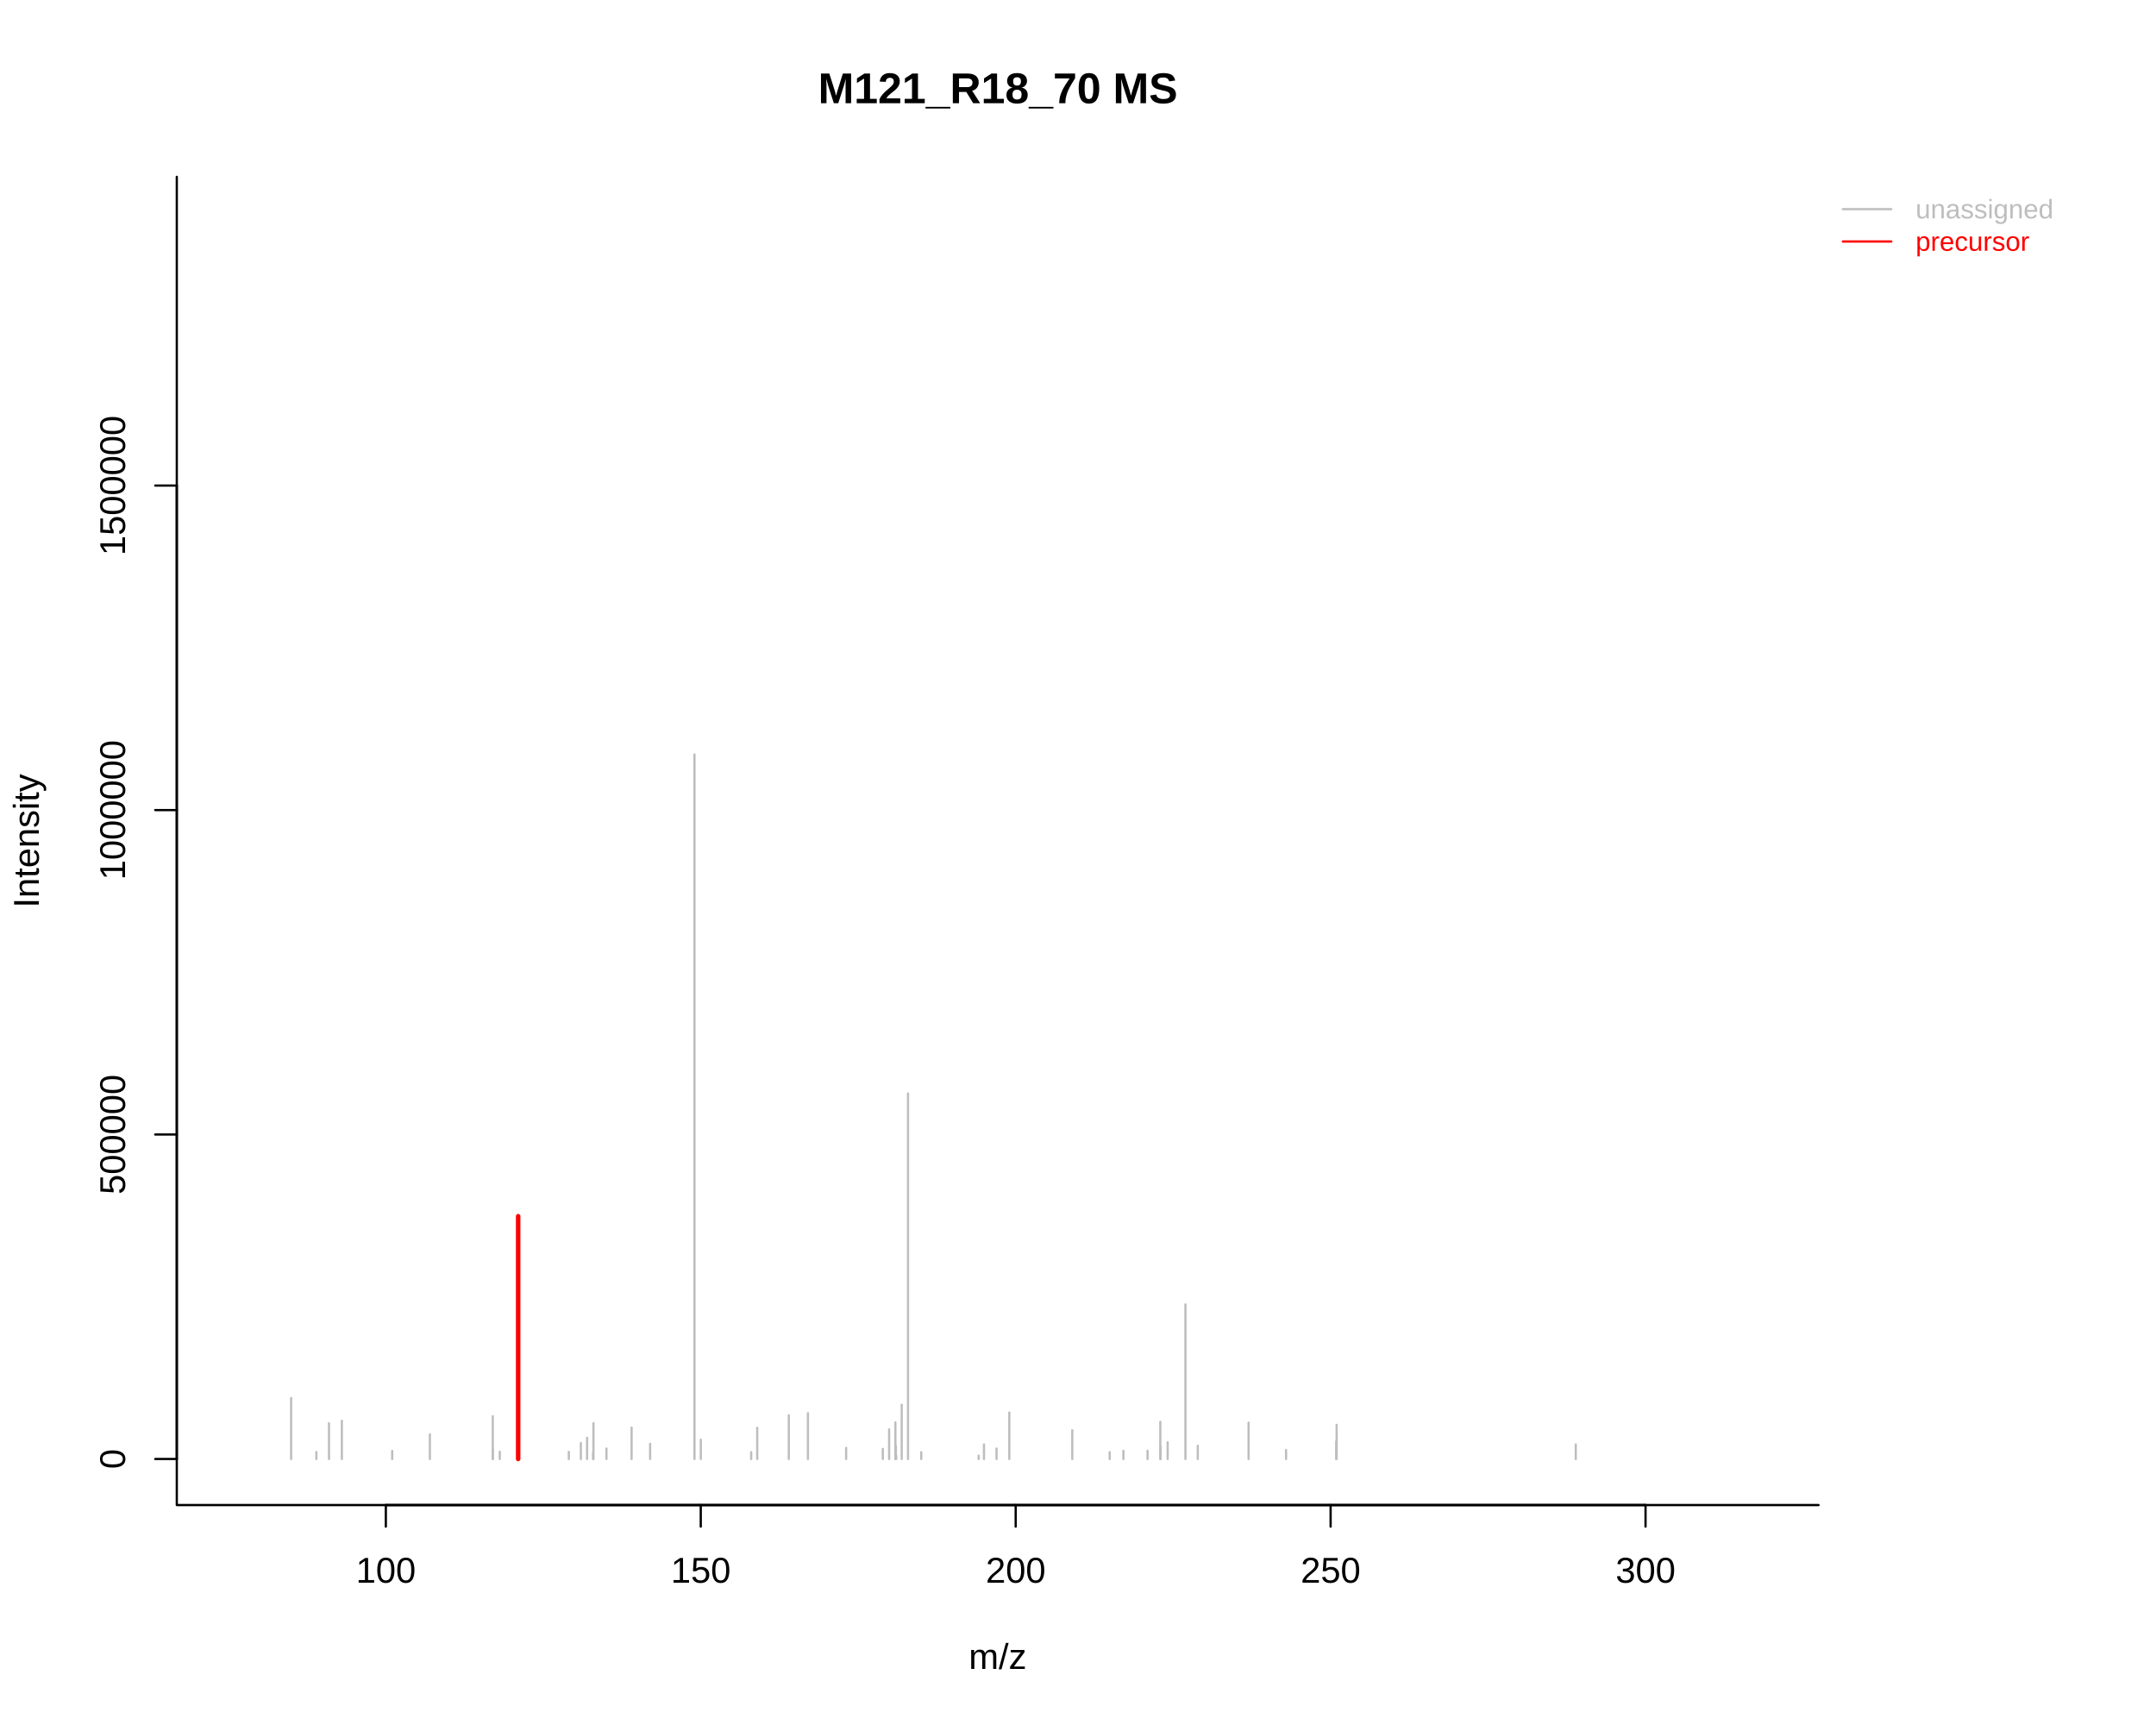
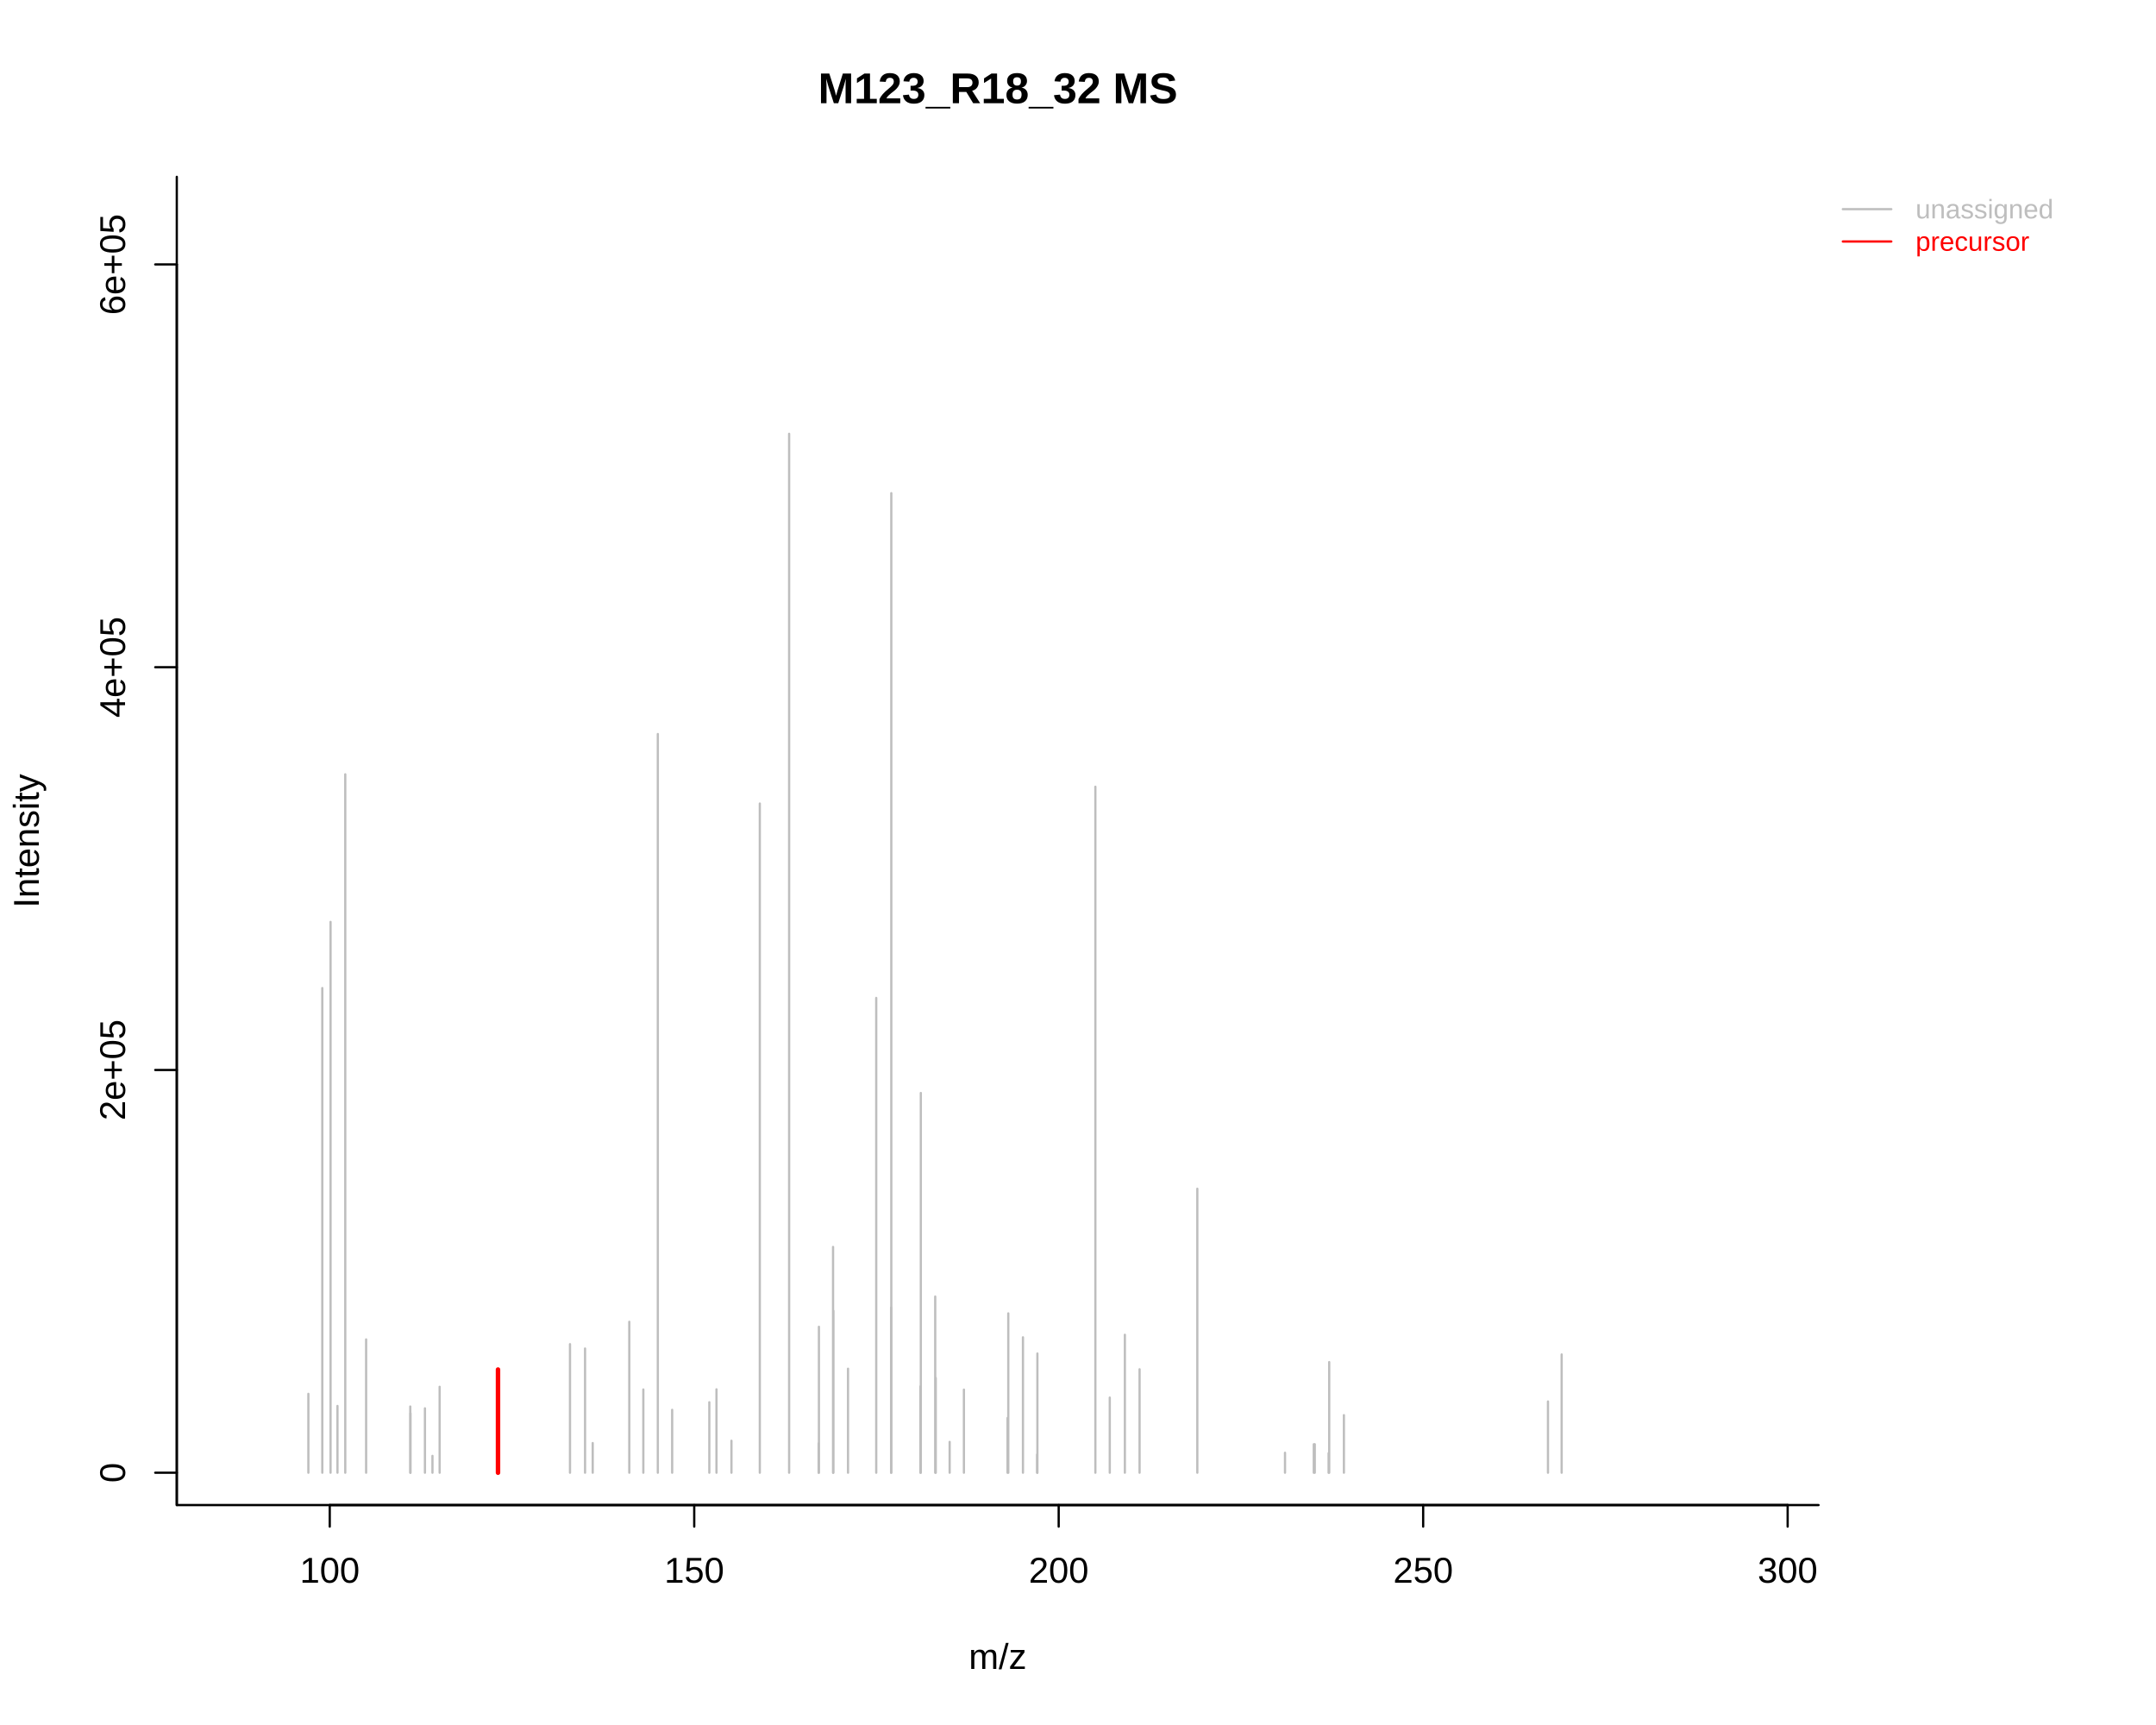
<svg xmlns="http://www.w3.org/2000/svg" viewBox="0 0 720.00 576.00">
  <defs>
    <style type="text/css">
    line, polyline, polygon, path, rect, circle {
      fill: none;
      stroke: #000000;
      stroke-linecap: round;
      stroke-linejoin: round;
      stroke-miterlimit: 10.00;
    }
  </style>
  </defs>
  <rect width="100%" height="100%" style="stroke: none; fill: #FFFFFF;" />
-   <line x1="128.85" y1="502.56" x2="549.53" y2="502.56" style="stroke-width: 0.75;" />
-   <line x1="128.85" y1="502.56" x2="128.85" y2="509.76" style="stroke-width: 0.75;" />
-   <line x1="234.02" y1="502.56" x2="234.02" y2="509.76" style="stroke-width: 0.75;" />
-   <line x1="339.19" y1="502.56" x2="339.19" y2="509.76" style="stroke-width: 0.75;" />
-   <line x1="444.36" y1="502.56" x2="444.36" y2="509.76" style="stroke-width: 0.75;" />
-   <line x1="549.53" y1="502.56" x2="549.53" y2="509.76" style="stroke-width: 0.75;" />
-   <text x="118.85" y="528.48" style="font-size: 12.00px; font-family: Liberation Sans;" textLength="20.02px" lengthAdjust="spacingAndGlyphs">100</text>
-   <text x="224.02" y="528.48" style="font-size: 12.00px; font-family: Liberation Sans;" textLength="20.02px" lengthAdjust="spacingAndGlyphs">150</text>
-   <text x="329.19" y="528.48" style="font-size: 12.00px; font-family: Liberation Sans;" textLength="20.02px" lengthAdjust="spacingAndGlyphs">200</text>
-   <text x="434.36" y="528.48" style="font-size: 12.00px; font-family: Liberation Sans;" textLength="20.02px" lengthAdjust="spacingAndGlyphs">250</text>
-   <text x="539.53" y="528.48" style="font-size: 12.00px; font-family: Liberation Sans;" textLength="20.02px" lengthAdjust="spacingAndGlyphs">300</text>
-   <line x1="59.04" y1="487.18" x2="59.04" y2="162.14" style="stroke-width: 0.75;" />
-   <line x1="59.04" y1="487.18" x2="51.84" y2="487.18" style="stroke-width: 0.75;" />
-   <line x1="59.04" y1="378.83" x2="51.84" y2="378.83" style="stroke-width: 0.75;" />
-   <line x1="59.04" y1="270.49" x2="51.84" y2="270.49" style="stroke-width: 0.75;" />
-   <line x1="59.04" y1="162.14" x2="51.84" y2="162.14" style="stroke-width: 0.75;" />
-   <text transform="translate(41.76,490.51) rotate(-90)" style="font-size: 12.00px; font-family: Liberation Sans;" textLength="6.67px" lengthAdjust="spacingAndGlyphs">0</text>
-   <text transform="translate(41.76,398.85) rotate(-90)" style="font-size: 12.00px; font-family: Liberation Sans;" textLength="40.03px" lengthAdjust="spacingAndGlyphs">500000</text>
-   <text transform="translate(41.76,293.84) rotate(-90)" style="font-size: 12.00px; font-family: Liberation Sans;" textLength="46.70px" lengthAdjust="spacingAndGlyphs">1000000</text>
-   <text transform="translate(41.76,185.49) rotate(-90)" style="font-size: 12.00px; font-family: Liberation Sans;" textLength="46.70px" lengthAdjust="spacingAndGlyphs">1500000</text>
+   <line x1="110.12" y1="502.56" x2="596.99" y2="502.56" style="stroke-width: 0.75;" />
+   <line x1="110.12" y1="502.56" x2="110.12" y2="509.76" style="stroke-width: 0.75;" />
+   <line x1="231.84" y1="502.56" x2="231.84" y2="509.76" style="stroke-width: 0.75;" />
+   <line x1="353.55" y1="502.56" x2="353.55" y2="509.76" style="stroke-width: 0.75;" />
+   <line x1="475.27" y1="502.56" x2="475.27" y2="509.76" style="stroke-width: 0.75;" />
+   <line x1="596.99" y1="502.56" x2="596.99" y2="509.76" style="stroke-width: 0.75;" />
+   <text x="100.11" y="528.48" style="font-size: 12.00px; font-family: Liberation Sans;" textLength="20.02px" lengthAdjust="spacingAndGlyphs">100</text>
+   <text x="221.83" y="528.48" style="font-size: 12.00px; font-family: Liberation Sans;" textLength="20.02px" lengthAdjust="spacingAndGlyphs">150</text>
+   <text x="343.55" y="528.48" style="font-size: 12.00px; font-family: Liberation Sans;" textLength="20.02px" lengthAdjust="spacingAndGlyphs">200</text>
+   <text x="465.26" y="528.48" style="font-size: 12.00px; font-family: Liberation Sans;" textLength="20.02px" lengthAdjust="spacingAndGlyphs">250</text>
+   <text x="586.98" y="528.48" style="font-size: 12.00px; font-family: Liberation Sans;" textLength="20.02px" lengthAdjust="spacingAndGlyphs">300</text>
  <polyline points="59.04,59.04 59.04,502.56 607.31,502.56 " style="stroke-width: 0.75;" />
  <defs>
    <clipPath id="cpMC4wMHw2MzcuNTV8NTc2LjAwfDAuMDA=">
      <rect x="0.00" y="0.00" width="637.55" height="576.00" />
    </clipPath>
  </defs>
  <g clip-path="url(#cpMC4wMHw2MzcuNTV8NTc2LjAwfDAuMDA=)">
-     <text x="273.20" y="34.47" style="font-size: 14.40px; font-weight: bold; font-family: Liberation Sans;" textLength="119.95px" lengthAdjust="spacingAndGlyphs">M121_R18_70 MS</text>
+     <text x="273.20" y="34.47" style="font-size: 14.40px; font-weight: bold; font-family: Liberation Sans;" textLength="119.95px" lengthAdjust="spacingAndGlyphs">M123_R18_32 MS</text>
  </g>
  <g clip-path="url(#cpMC4wMHw2MzcuNTV8NTc2LjAwfDAuMDA=)">
    <text x="323.51" y="557.28" style="font-size: 12.00px; font-family: Liberation Sans;" textLength="19.33px" lengthAdjust="spacingAndGlyphs">m/z</text>
  </g>
  <g clip-path="url(#cpMC4wMHw2MzcuNTV8NTc2LjAwfDAuMDA=)">
    <text transform="translate(12.96,303.14) rotate(-90)" style="font-size: 12.00px; font-family: Liberation Sans;" textLength="44.67px" lengthAdjust="spacingAndGlyphs">Intensity</text>
  </g>
  <defs>
    <clipPath id="cpNTkuMDR8NjA3LjMxfDUwMi41Nnw1OS4wNA==">
      <rect x="59.04" y="59.04" width="548.27" height="443.52" />
    </clipPath>
  </defs>
-   <line x1="97.22" y1="487.18" x2="97.22" y2="466.81" style="stroke-width: 0.75; stroke: #BEBEBE;" clip-path="url(#cpNTkuMDR8NjA3LjMxfDUwMi41Nnw1OS4wNA==)" />
-   <line x1="105.65" y1="487.18" x2="105.65" y2="484.86" style="stroke-width: 0.75; stroke: #BEBEBE;" clip-path="url(#cpNTkuMDR8NjA3LjMxfDUwMi41Nnw1OS4wNA==)" />
-   <line x1="109.87" y1="487.18" x2="109.87" y2="475.23" style="stroke-width: 0.75; stroke: #BEBEBE;" clip-path="url(#cpNTkuMDR8NjA3LjMxfDUwMi41Nnw1OS4wNA==)" />
-   <line x1="114.16" y1="487.18" x2="114.16" y2="474.40" style="stroke-width: 0.75; stroke: #BEBEBE;" clip-path="url(#cpNTkuMDR8NjA3LjMxfDUwMi41Nnw1OS4wNA==)" />
-   <line x1="130.97" y1="487.18" x2="130.97" y2="484.49" style="stroke-width: 0.75; stroke: #BEBEBE;" clip-path="url(#cpNTkuMDR8NjA3LjMxfDUwMi41Nnw1OS4wNA==)" />
-   <line x1="143.56" y1="487.18" x2="143.56" y2="478.94" style="stroke-width: 0.75; stroke: #BEBEBE;" clip-path="url(#cpNTkuMDR8NjA3LjMxfDUwMi41Nnw1OS4wNA==)" />
-   <line x1="164.56" y1="487.18" x2="164.56" y2="472.88" style="stroke-width: 0.75; stroke: #BEBEBE;" clip-path="url(#cpNTkuMDR8NjA3LjMxfDUwMi41Nnw1OS4wNA==)" />
-   <line x1="164.58" y1="487.18" x2="164.58" y2="484.12" style="stroke-width: 0.75; stroke: #BEBEBE;" clip-path="url(#cpNTkuMDR8NjA3LjMxfDUwMi41Nnw1OS4wNA==)" />
-   <line x1="166.90" y1="487.18" x2="166.90" y2="484.74" style="stroke-width: 0.75; stroke: #BEBEBE;" clip-path="url(#cpNTkuMDR8NjA3LjMxfDUwMi41Nnw1OS4wNA==)" />
-   <line x1="173.04" y1="487.18" x2="173.04" y2="406.10" style="stroke-width: 1.50; stroke: #FF0000;" clip-path="url(#cpNTkuMDR8NjA3LjMxfDUwMi41Nnw1OS4wNA==)" />
-   <line x1="189.96" y1="487.18" x2="189.96" y2="484.81" style="stroke-width: 0.75; stroke: #BEBEBE;" clip-path="url(#cpNTkuMDR8NjA3LjMxfDUwMi41Nnw1OS4wNA==)" />
-   <line x1="193.98" y1="487.18" x2="193.98" y2="481.84" style="stroke-width: 0.75; stroke: #BEBEBE;" clip-path="url(#cpNTkuMDR8NjA3LjMxfDUwMi41Nnw1OS4wNA==)" />
-   <line x1="196.06" y1="487.18" x2="196.06" y2="480.10" style="stroke-width: 0.75; stroke: #BEBEBE;" clip-path="url(#cpNTkuMDR8NjA3LjMxfDUwMi41Nnw1OS4wNA==)" />
-   <line x1="198.06" y1="487.18" x2="198.06" y2="484.93" style="stroke-width: 0.75; stroke: #BEBEBE;" clip-path="url(#cpNTkuMDR8NjA3LjMxfDUwMi41Nnw1OS4wNA==)" />
-   <line x1="198.18" y1="487.18" x2="198.18" y2="475.19" style="stroke-width: 0.75; stroke: #BEBEBE;" clip-path="url(#cpNTkuMDR8NjA3LjMxfDUwMi41Nnw1OS4wNA==)" />
-   <line x1="202.52" y1="487.18" x2="202.52" y2="483.68" style="stroke-width: 0.75; stroke: #BEBEBE;" clip-path="url(#cpNTkuMDR8NjA3LjMxfDUwMi41Nnw1OS4wNA==)" />
-   <line x1="210.92" y1="487.18" x2="210.92" y2="476.68" style="stroke-width: 0.75; stroke: #BEBEBE;" clip-path="url(#cpNTkuMDR8NjA3LjMxfDUwMi41Nnw1OS4wNA==)" />
-   <line x1="217.11" y1="487.18" x2="217.11" y2="482.11" style="stroke-width: 0.75; stroke: #BEBEBE;" clip-path="url(#cpNTkuMDR8NjA3LjMxfDUwMi41Nnw1OS4wNA==)" />
-   <line x1="231.92" y1="487.18" x2="231.92" y2="251.91" style="stroke-width: 0.75; stroke: #BEBEBE;" clip-path="url(#cpNTkuMDR8NjA3LjMxfDUwMi41Nnw1OS4wNA==)" />
-   <line x1="234.04" y1="487.18" x2="234.04" y2="480.72" style="stroke-width: 0.75; stroke: #BEBEBE;" clip-path="url(#cpNTkuMDR8NjA3LjMxfDUwMi41Nnw1OS4wNA==)" />
-   <line x1="250.86" y1="487.18" x2="250.86" y2="484.91" style="stroke-width: 0.75; stroke: #BEBEBE;" clip-path="url(#cpNTkuMDR8NjA3LjMxfDUwMi41Nnw1OS4wNA==)" />
-   <line x1="252.88" y1="487.18" x2="252.88" y2="476.75" style="stroke-width: 0.75; stroke: #BEBEBE;" clip-path="url(#cpNTkuMDR8NjA3LjMxfDUwMi41Nnw1OS4wNA==)" />
-   <line x1="263.42" y1="487.18" x2="263.42" y2="472.58" style="stroke-width: 0.75; stroke: #BEBEBE;" clip-path="url(#cpNTkuMDR8NjA3LjMxfDUwMi41Nnw1OS4wNA==)" />
-   <line x1="269.81" y1="487.18" x2="269.81" y2="471.87" style="stroke-width: 0.75; stroke: #BEBEBE;" clip-path="url(#cpNTkuMDR8NjA3LjMxfDUwMi41Nnw1OS4wNA==)" />
-   <line x1="282.57" y1="487.18" x2="282.57" y2="483.48" style="stroke-width: 0.75; stroke: #BEBEBE;" clip-path="url(#cpNTkuMDR8NjA3LjMxfDUwMi41Nnw1OS4wNA==)" />
-   <line x1="294.82" y1="487.18" x2="294.82" y2="483.81" style="stroke-width: 0.75; stroke: #BEBEBE;" clip-path="url(#cpNTkuMDR8NjA3LjMxfDUwMi41Nnw1OS4wNA==)" />
-   <line x1="296.92" y1="487.18" x2="296.92" y2="477.28" style="stroke-width: 0.75; stroke: #BEBEBE;" clip-path="url(#cpNTkuMDR8NjA3LjMxfDUwMi41Nnw1OS4wNA==)" />
-   <line x1="299.02" y1="487.18" x2="299.02" y2="474.96" style="stroke-width: 0.75; stroke: #BEBEBE;" clip-path="url(#cpNTkuMDR8NjA3LjMxfDUwMi41Nnw1OS4wNA==)" />
-   <line x1="299.17" y1="487.18" x2="299.17" y2="482.87" style="stroke-width: 0.75; stroke: #BEBEBE;" clip-path="url(#cpNTkuMDR8NjA3LjMxfDUwMi41Nnw1OS4wNA==)" />
-   <line x1="299.29" y1="487.18" x2="299.29" y2="486.13" style="stroke-width: 0.75; stroke: #BEBEBE;" clip-path="url(#cpNTkuMDR8NjA3LjMxfDUwMi41Nnw1OS4wNA==)" />
-   <line x1="301.13" y1="487.18" x2="301.13" y2="469.05" style="stroke-width: 0.75; stroke: #BEBEBE;" clip-path="url(#cpNTkuMDR8NjA3LjMxfDUwMi41Nnw1OS4wNA==)" />
-   <line x1="303.23" y1="487.18" x2="303.23" y2="365.13" style="stroke-width: 0.75; stroke: #BEBEBE;" clip-path="url(#cpNTkuMDR8NjA3LjMxfDUwMi41Nnw1OS4wNA==)" />
-   <line x1="307.65" y1="487.18" x2="307.65" y2="484.89" style="stroke-width: 0.75; stroke: #BEBEBE;" clip-path="url(#cpNTkuMDR8NjA3LjMxfDUwMi41Nnw1OS4wNA==)" />
-   <line x1="326.82" y1="487.18" x2="326.82" y2="486.05" style="stroke-width: 0.75; stroke: #BEBEBE;" clip-path="url(#cpNTkuMDR8NjA3LjMxfDUwMi41Nnw1OS4wNA==)" />
-   <line x1="328.60" y1="487.18" x2="328.60" y2="482.31" style="stroke-width: 0.75; stroke: #BEBEBE;" clip-path="url(#cpNTkuMDR8NjA3LjMxfDUwMi41Nnw1OS4wNA==)" />
-   <line x1="332.80" y1="487.18" x2="332.80" y2="483.70" style="stroke-width: 0.75; stroke: #BEBEBE;" clip-path="url(#cpNTkuMDR8NjA3LjMxfDUwMi41Nnw1OS4wNA==)" />
-   <line x1="337.06" y1="487.18" x2="337.06" y2="471.65" style="stroke-width: 0.75; stroke: #BEBEBE;" clip-path="url(#cpNTkuMDR8NjA3LjMxfDUwMi41Nnw1OS4wNA==)" />
-   <line x1="358.09" y1="487.18" x2="358.09" y2="477.58" style="stroke-width: 0.75; stroke: #BEBEBE;" clip-path="url(#cpNTkuMDR8NjA3LjMxfDUwMi41Nnw1OS4wNA==)" />
-   <line x1="370.59" y1="487.18" x2="370.59" y2="484.91" style="stroke-width: 0.75; stroke: #BEBEBE;" clip-path="url(#cpNTkuMDR8NjA3LjMxfDUwMi41Nnw1OS4wNA==)" />
-   <line x1="375.17" y1="487.18" x2="375.17" y2="484.43" style="stroke-width: 0.75; stroke: #BEBEBE;" clip-path="url(#cpNTkuMDR8NjA3LjMxfDUwMi41Nnw1OS4wNA==)" />
-   <line x1="383.23" y1="487.18" x2="383.23" y2="484.43" style="stroke-width: 0.75; stroke: #BEBEBE;" clip-path="url(#cpNTkuMDR8NjA3LjMxfDUwMi41Nnw1OS4wNA==)" />
-   <line x1="387.49" y1="487.18" x2="387.49" y2="474.76" style="stroke-width: 0.75; stroke: #BEBEBE;" clip-path="url(#cpNTkuMDR8NjA3LjMxfDUwMi41Nnw1OS4wNA==)" />
-   <line x1="387.57" y1="487.18" x2="387.57" y2="483.11" style="stroke-width: 0.75; stroke: #BEBEBE;" clip-path="url(#cpNTkuMDR8NjA3LjMxfDUwMi41Nnw1OS4wNA==)" />
-   <line x1="389.94" y1="487.18" x2="389.94" y2="481.59" style="stroke-width: 0.75; stroke: #BEBEBE;" clip-path="url(#cpNTkuMDR8NjA3LjMxfDUwMi41Nnw1OS4wNA==)" />
-   <line x1="395.88" y1="487.18" x2="395.88" y2="435.54" style="stroke-width: 0.75; stroke: #BEBEBE;" clip-path="url(#cpNTkuMDR8NjA3LjMxfDUwMi41Nnw1OS4wNA==)" />
-   <line x1="400.00" y1="487.18" x2="400.00" y2="482.74" style="stroke-width: 0.75; stroke: #BEBEBE;" clip-path="url(#cpNTkuMDR8NjA3LjMxfDUwMi41Nnw1OS4wNA==)" />
-   <line x1="416.97" y1="487.18" x2="416.97" y2="475.06" style="stroke-width: 0.75; stroke: #BEBEBE;" clip-path="url(#cpNTkuMDR8NjA3LjMxfDUwMi41Nnw1OS4wNA==)" />
-   <line x1="429.48" y1="487.18" x2="429.48" y2="484.19" style="stroke-width: 0.75; stroke: #BEBEBE;" clip-path="url(#cpNTkuMDR8NjA3LjMxfDUwMi41Nnw1OS4wNA==)" />
-   <line x1="446.23" y1="487.18" x2="446.23" y2="481.31" style="stroke-width: 0.75; stroke: #BEBEBE;" clip-path="url(#cpNTkuMDR8NjA3LjMxfDUwMi41Nnw1OS4wNA==)" />
-   <line x1="446.37" y1="487.18" x2="446.37" y2="475.79" style="stroke-width: 0.75; stroke: #BEBEBE;" clip-path="url(#cpNTkuMDR8NjA3LjMxfDUwMi41Nnw1OS4wNA==)" />
-   <line x1="526.23" y1="487.18" x2="526.23" y2="482.31" style="stroke-width: 0.75; stroke: #BEBEBE;" clip-path="url(#cpNTkuMDR8NjA3LjMxfDUwMi41Nnw1OS4wNA==)" />
+   <line x1="102.98" y1="491.76" x2="102.98" y2="465.42" style="stroke-width: 0.75; stroke: #BEBEBE;" clip-path="url(#cpNTkuMDR8NjA3LjMxfDUwMi41Nnw1OS4wNA==)" />
+   <line x1="107.63" y1="491.76" x2="107.63" y2="329.92" style="stroke-width: 0.75; stroke: #BEBEBE;" clip-path="url(#cpNTkuMDR8NjA3LjMxfDUwMi41Nnw1OS4wNA==)" />
+   <line x1="110.39" y1="491.76" x2="110.39" y2="307.83" style="stroke-width: 0.75; stroke: #BEBEBE;" clip-path="url(#cpNTkuMDR8NjA3LjMxfDUwMi41Nnw1OS4wNA==)" />
+   <line x1="112.70" y1="491.76" x2="112.70" y2="469.46" style="stroke-width: 0.75; stroke: #BEBEBE;" clip-path="url(#cpNTkuMDR8NjA3LjMxfDUwMi41Nnw1OS4wNA==)" />
+   <line x1="115.30" y1="491.76" x2="115.30" y2="258.55" style="stroke-width: 0.75; stroke: #BEBEBE;" clip-path="url(#cpNTkuMDR8NjA3LjMxfDUwMi41Nnw1OS4wNA==)" />
+   <line x1="122.27" y1="491.76" x2="122.27" y2="447.25" style="stroke-width: 0.75; stroke: #BEBEBE;" clip-path="url(#cpNTkuMDR8NjA3LjMxfDUwMi41Nnw1OS4wNA==)" />
+   <line x1="137.01" y1="491.76" x2="137.01" y2="469.65" style="stroke-width: 0.75; stroke: #BEBEBE;" clip-path="url(#cpNTkuMDR8NjA3LjMxfDUwMi41Nnw1OS4wNA==)" />
+   <line x1="137.09" y1="491.76" x2="137.09" y2="471.91" style="stroke-width: 0.75; stroke: #BEBEBE;" clip-path="url(#cpNTkuMDR8NjA3LjMxfDUwMi41Nnw1OS4wNA==)" />
+   <line x1="141.91" y1="491.76" x2="141.91" y2="470.26" style="stroke-width: 0.75; stroke: #BEBEBE;" clip-path="url(#cpNTkuMDR8NjA3LjMxfDUwMi41Nnw1OS4wNA==)" />
+   <line x1="144.42" y1="491.76" x2="144.42" y2="486.13" style="stroke-width: 0.75; stroke: #BEBEBE;" clip-path="url(#cpNTkuMDR8NjA3LjMxfDUwMi41Nnw1OS4wNA==)" />
+   <line x1="146.82" y1="491.76" x2="146.82" y2="463.07" style="stroke-width: 0.75; stroke: #BEBEBE;" clip-path="url(#cpNTkuMDR8NjA3LjMxfDUwMi41Nnw1OS4wNA==)" />
+   <line x1="166.31" y1="491.76" x2="166.31" y2="457.30" style="stroke-width: 1.50; stroke: #FF0000;" clip-path="url(#cpNTkuMDR8NjA3LjMxfDUwMi41Nnw1OS4wNA==)" />
+   <line x1="190.35" y1="491.76" x2="190.35" y2="448.83" style="stroke-width: 0.75; stroke: #BEBEBE;" clip-path="url(#cpNTkuMDR8NjA3LjMxfDUwMi41Nnw1OS4wNA==)" />
+   <line x1="195.38" y1="491.76" x2="195.38" y2="450.28" style="stroke-width: 0.75; stroke: #BEBEBE;" clip-path="url(#cpNTkuMDR8NjA3LjMxfDUwMi41Nnw1OS4wNA==)" />
+   <line x1="197.94" y1="491.76" x2="197.94" y2="481.85" style="stroke-width: 0.75; stroke: #BEBEBE;" clip-path="url(#cpNTkuMDR8NjA3LjMxfDUwMi41Nnw1OS4wNA==)" />
+   <line x1="210.15" y1="491.76" x2="210.15" y2="441.36" style="stroke-width: 0.75; stroke: #BEBEBE;" clip-path="url(#cpNTkuMDR8NjA3LjMxfDUwMi41Nnw1OS4wNA==)" />
+   <line x1="214.84" y1="491.76" x2="214.84" y2="463.96" style="stroke-width: 0.75; stroke: #BEBEBE;" clip-path="url(#cpNTkuMDR8NjA3LjMxfDUwMi41Nnw1OS4wNA==)" />
+   <line x1="219.68" y1="491.76" x2="219.68" y2="245.10" style="stroke-width: 0.75; stroke: #BEBEBE;" clip-path="url(#cpNTkuMDR8NjA3LjMxfDUwMi41Nnw1OS4wNA==)" />
+   <line x1="224.47" y1="491.76" x2="224.47" y2="470.76" style="stroke-width: 0.75; stroke: #BEBEBE;" clip-path="url(#cpNTkuMDR8NjA3LjMxfDUwMi41Nnw1OS4wNA==)" />
+   <line x1="236.88" y1="491.76" x2="236.88" y2="468.23" style="stroke-width: 0.75; stroke: #BEBEBE;" clip-path="url(#cpNTkuMDR8NjA3LjMxfDUwMi41Nnw1OS4wNA==)" />
+   <line x1="239.27" y1="491.76" x2="239.27" y2="463.91" style="stroke-width: 0.75; stroke: #BEBEBE;" clip-path="url(#cpNTkuMDR8NjA3LjMxfDUwMi41Nnw1OS4wNA==)" />
+   <line x1="244.27" y1="491.76" x2="244.27" y2="481.08" style="stroke-width: 0.75; stroke: #BEBEBE;" clip-path="url(#cpNTkuMDR8NjA3LjMxfDUwMi41Nnw1OS4wNA==)" />
+   <line x1="253.74" y1="491.76" x2="253.74" y2="268.31" style="stroke-width: 0.75; stroke: #BEBEBE;" clip-path="url(#cpNTkuMDR8NjA3LjMxfDUwMi41Nnw1OS4wNA==)" />
+   <line x1="263.53" y1="491.76" x2="263.53" y2="144.85" style="stroke-width: 0.75; stroke: #BEBEBE;" clip-path="url(#cpNTkuMDR8NjA3LjMxfDUwMi41Nnw1OS4wNA==)" />
+   <line x1="273.39" y1="491.76" x2="273.39" y2="481.98" style="stroke-width: 0.75; stroke: #BEBEBE;" clip-path="url(#cpNTkuMDR8NjA3LjMxfDUwMi41Nnw1OS4wNA==)" />
+   <line x1="273.48" y1="491.76" x2="273.48" y2="443.03" style="stroke-width: 0.75; stroke: #BEBEBE;" clip-path="url(#cpNTkuMDR8NjA3LjMxfDUwMi41Nnw1OS4wNA==)" />
+   <line x1="278.20" y1="491.76" x2="278.20" y2="416.37" style="stroke-width: 0.75; stroke: #BEBEBE;" clip-path="url(#cpNTkuMDR8NjA3LjMxfDUwMi41Nnw1OS4wNA==)" />
+   <line x1="278.30" y1="491.76" x2="278.30" y2="437.71" style="stroke-width: 0.75; stroke: #BEBEBE;" clip-path="url(#cpNTkuMDR8NjA3LjMxfDUwMi41Nnw1OS4wNA==)" />
+   <line x1="283.20" y1="491.76" x2="283.20" y2="457.03" style="stroke-width: 0.75; stroke: #BEBEBE;" clip-path="url(#cpNTkuMDR8NjA3LjMxfDUwMi41Nnw1OS4wNA==)" />
+   <line x1="292.62" y1="491.76" x2="292.62" y2="333.22" style="stroke-width: 0.75; stroke: #BEBEBE;" clip-path="url(#cpNTkuMDR8NjA3LjMxfDUwMi41Nnw1OS4wNA==)" />
+   <line x1="297.58" y1="491.76" x2="297.58" y2="436.61" style="stroke-width: 0.75; stroke: #BEBEBE;" clip-path="url(#cpNTkuMDR8NjA3LjMxfDUwMi41Nnw1OS4wNA==)" />
+   <line x1="297.65" y1="491.76" x2="297.65" y2="164.67" style="stroke-width: 0.75; stroke: #BEBEBE;" clip-path="url(#cpNTkuMDR8NjA3LjMxfDUwMi41Nnw1OS4wNA==)" />
+   <line x1="307.37" y1="491.76" x2="307.37" y2="462.95" style="stroke-width: 0.75; stroke: #BEBEBE;" clip-path="url(#cpNTkuMDR8NjA3LjMxfDUwMi41Nnw1OS4wNA==)" />
+   <line x1="307.51" y1="491.76" x2="307.51" y2="364.96" style="stroke-width: 0.75; stroke: #BEBEBE;" clip-path="url(#cpNTkuMDR8NjA3LjMxfDUwMi41Nnw1OS4wNA==)" />
+   <line x1="312.32" y1="491.76" x2="312.32" y2="432.94" style="stroke-width: 0.75; stroke: #BEBEBE;" clip-path="url(#cpNTkuMDR8NjA3LjMxfDUwMi41Nnw1OS4wNA==)" />
+   <line x1="312.50" y1="491.76" x2="312.50" y2="460.14" style="stroke-width: 0.75; stroke: #BEBEBE;" clip-path="url(#cpNTkuMDR8NjA3LjMxfDUwMi41Nnw1OS4wNA==)" />
+   <line x1="317.14" y1="491.76" x2="317.14" y2="481.47" style="stroke-width: 0.75; stroke: #BEBEBE;" clip-path="url(#cpNTkuMDR8NjA3LjMxfDUwMi41Nnw1OS4wNA==)" />
+   <line x1="321.90" y1="491.76" x2="321.90" y2="464.02" style="stroke-width: 0.75; stroke: #BEBEBE;" clip-path="url(#cpNTkuMDR8NjA3LjMxfDUwMi41Nnw1OS4wNA==)" />
+   <line x1="336.46" y1="491.76" x2="336.46" y2="473.50" style="stroke-width: 0.75; stroke: #BEBEBE;" clip-path="url(#cpNTkuMDR8NjA3LjMxfDUwMi41Nnw1OS4wNA==)" />
+   <line x1="336.72" y1="491.76" x2="336.72" y2="438.55" style="stroke-width: 0.75; stroke: #BEBEBE;" clip-path="url(#cpNTkuMDR8NjA3LjMxfDUwMi41Nnw1OS4wNA==)" />
+   <line x1="341.62" y1="491.76" x2="341.62" y2="446.54" style="stroke-width: 0.75; stroke: #BEBEBE;" clip-path="url(#cpNTkuMDR8NjA3LjMxfDUwMi41Nnw1OS4wNA==)" />
+   <line x1="346.35" y1="491.76" x2="346.35" y2="485.71" style="stroke-width: 0.75; stroke: #BEBEBE;" clip-path="url(#cpNTkuMDR8NjA3LjMxfDUwMi41Nnw1OS4wNA==)" />
+   <line x1="346.44" y1="491.76" x2="346.44" y2="451.96" style="stroke-width: 0.75; stroke: #BEBEBE;" clip-path="url(#cpNTkuMDR8NjA3LjMxfDUwMi41Nnw1OS4wNA==)" />
+   <line x1="365.80" y1="491.76" x2="365.80" y2="262.70" style="stroke-width: 0.75; stroke: #BEBEBE;" clip-path="url(#cpNTkuMDR8NjA3LjMxfDUwMi41Nnw1OS4wNA==)" />
+   <line x1="370.61" y1="491.76" x2="370.61" y2="466.67" style="stroke-width: 0.75; stroke: #BEBEBE;" clip-path="url(#cpNTkuMDR8NjA3LjMxfDUwMi41Nnw1OS4wNA==)" />
+   <line x1="375.65" y1="491.76" x2="375.65" y2="445.70" style="stroke-width: 0.75; stroke: #BEBEBE;" clip-path="url(#cpNTkuMDR8NjA3LjMxfDUwMi41Nnw1OS4wNA==)" />
+   <line x1="380.56" y1="491.76" x2="380.56" y2="457.21" style="stroke-width: 0.75; stroke: #BEBEBE;" clip-path="url(#cpNTkuMDR8NjA3LjMxfDUwMi41Nnw1OS4wNA==)" />
+   <line x1="399.85" y1="491.76" x2="399.85" y2="396.93" style="stroke-width: 0.75; stroke: #BEBEBE;" clip-path="url(#cpNTkuMDR8NjA3LjMxfDUwMi41Nnw1OS4wNA==)" />
+   <line x1="429.13" y1="491.76" x2="429.13" y2="485.09" style="stroke-width: 0.75; stroke: #BEBEBE;" clip-path="url(#cpNTkuMDR8NjA3LjMxfDUwMi41Nnw1OS4wNA==)" />
+   <line x1="438.74" y1="491.76" x2="438.74" y2="482.26" style="stroke-width: 0.75; stroke: #BEBEBE;" clip-path="url(#cpNTkuMDR8NjA3LjMxfDUwMi41Nnw1OS4wNA==)" />
+   <line x1="439.07" y1="491.76" x2="439.07" y2="482.26" style="stroke-width: 0.75; stroke: #BEBEBE;" clip-path="url(#cpNTkuMDR8NjA3LjMxfDUwMi41Nnw1OS4wNA==)" />
+   <line x1="443.69" y1="491.76" x2="443.69" y2="485.24" style="stroke-width: 0.75; stroke: #BEBEBE;" clip-path="url(#cpNTkuMDR8NjA3LjMxfDUwMi41Nnw1OS4wNA==)" />
+   <line x1="443.89" y1="491.76" x2="443.89" y2="454.82" style="stroke-width: 0.75; stroke: #BEBEBE;" clip-path="url(#cpNTkuMDR8NjA3LjMxfDUwMi41Nnw1OS4wNA==)" />
+   <line x1="448.80" y1="491.76" x2="448.80" y2="472.53" style="stroke-width: 0.75; stroke: #BEBEBE;" clip-path="url(#cpNTkuMDR8NjA3LjMxfDUwMi41Nnw1OS4wNA==)" />
+   <line x1="516.95" y1="491.76" x2="516.95" y2="467.97" style="stroke-width: 0.75; stroke: #BEBEBE;" clip-path="url(#cpNTkuMDR8NjA3LjMxfDUwMi41Nnw1OS4wNA==)" />
+   <line x1="521.52" y1="491.76" x2="521.52" y2="452.27" style="stroke-width: 0.75; stroke: #BEBEBE;" clip-path="url(#cpNTkuMDR8NjA3LjMxfDUwMi41Nnw1OS4wNA==)" />
  <defs>
    <clipPath id="cpMC4wMHw3MjAuMDB8NTc2LjAwfDAuMDA=">
      <rect x="0.00" y="0.00" width="720.00" height="576.00" />
    </clipPath>
  </defs>
+   <line x1="59.04" y1="502.56" x2="59.04" y2="88.30" style="stroke-width: 0.75;" clip-path="url(#cpMC4wMHw3MjAuMDB8NTc2LjAwfDAuMDA=)" />
+   <line x1="59.04" y1="491.76" x2="51.84" y2="491.76" style="stroke-width: 0.75;" clip-path="url(#cpMC4wMHw3MjAuMDB8NTc2LjAwfDAuMDA=)" />
+   <line x1="59.04" y1="357.28" x2="51.84" y2="357.28" style="stroke-width: 0.75;" clip-path="url(#cpMC4wMHw3MjAuMDB8NTc2LjAwfDAuMDA=)" />
+   <line x1="59.04" y1="222.79" x2="51.84" y2="222.79" style="stroke-width: 0.75;" clip-path="url(#cpMC4wMHw3MjAuMDB8NTc2LjAwfDAuMDA=)" />
+   <line x1="59.04" y1="88.30" x2="51.84" y2="88.30" style="stroke-width: 0.75;" clip-path="url(#cpMC4wMHw3MjAuMDB8NTc2LjAwfDAuMDA=)" />
+   <g clip-path="url(#cpMC4wMHw3MjAuMDB8NTc2LjAwfDAuMDA=)">
+     <text transform="translate(41.76,495.10) rotate(-90)" style="font-size: 12.00px; font-family: Liberation Sans;" textLength="6.67px" lengthAdjust="spacingAndGlyphs">0</text>
+   </g>
+   <g clip-path="url(#cpMC4wMHw3MjAuMDB8NTc2LjAwfDAuMDA=)">
+     <text transform="translate(41.76,374.13) rotate(-90)" style="font-size: 12.00px; font-family: Liberation Sans;" textLength="33.70px" lengthAdjust="spacingAndGlyphs">2e+05</text>
+   </g>
+   <g clip-path="url(#cpMC4wMHw3MjAuMDB8NTc2LjAwfDAuMDA=)">
+     <text transform="translate(41.76,239.64) rotate(-90)" style="font-size: 12.00px; font-family: Liberation Sans;" textLength="33.70px" lengthAdjust="spacingAndGlyphs">4e+05</text>
+   </g>
+   <g clip-path="url(#cpMC4wMHw3MjAuMDB8NTc2LjAwfDAuMDA=)">
+     <text transform="translate(41.76,105.16) rotate(-90)" style="font-size: 12.00px; font-family: Liberation Sans;" textLength="33.70px" lengthAdjust="spacingAndGlyphs">6e+05</text>
+   </g>
  <line x1="615.41" y1="69.84" x2="631.61" y2="69.84" style="stroke-width: 0.75; stroke: #BEBEBE;" clip-path="url(#cpMC4wMHw3MjAuMDB8NTc2LjAwfDAuMDA=)" />
  <line x1="615.41" y1="80.64" x2="631.61" y2="80.64" style="stroke-width: 0.75; stroke: #FF0000;" clip-path="url(#cpMC4wMHw3MjAuMDB8NTc2LjAwfDAuMDA=)" />
  <g clip-path="url(#cpMC4wMHw3MjAuMDB8NTc2LjAwfDAuMDA=)">
    <text x="639.71" y="72.93" style="font-size: 9.00px; fill: #BEBEBE; font-family: Liberation Sans;" textLength="46.00px" lengthAdjust="spacingAndGlyphs">unassigned</text>
  </g>
  <g clip-path="url(#cpMC4wMHw3MjAuMDB8NTc2LjAwfDAuMDA=)">
    <text x="639.71" y="83.73" style="font-size: 9.00px; fill: #FF0000; font-family: Liberation Sans;" textLength="38.00px" lengthAdjust="spacingAndGlyphs">precursor</text>
  </g>
</svg>
